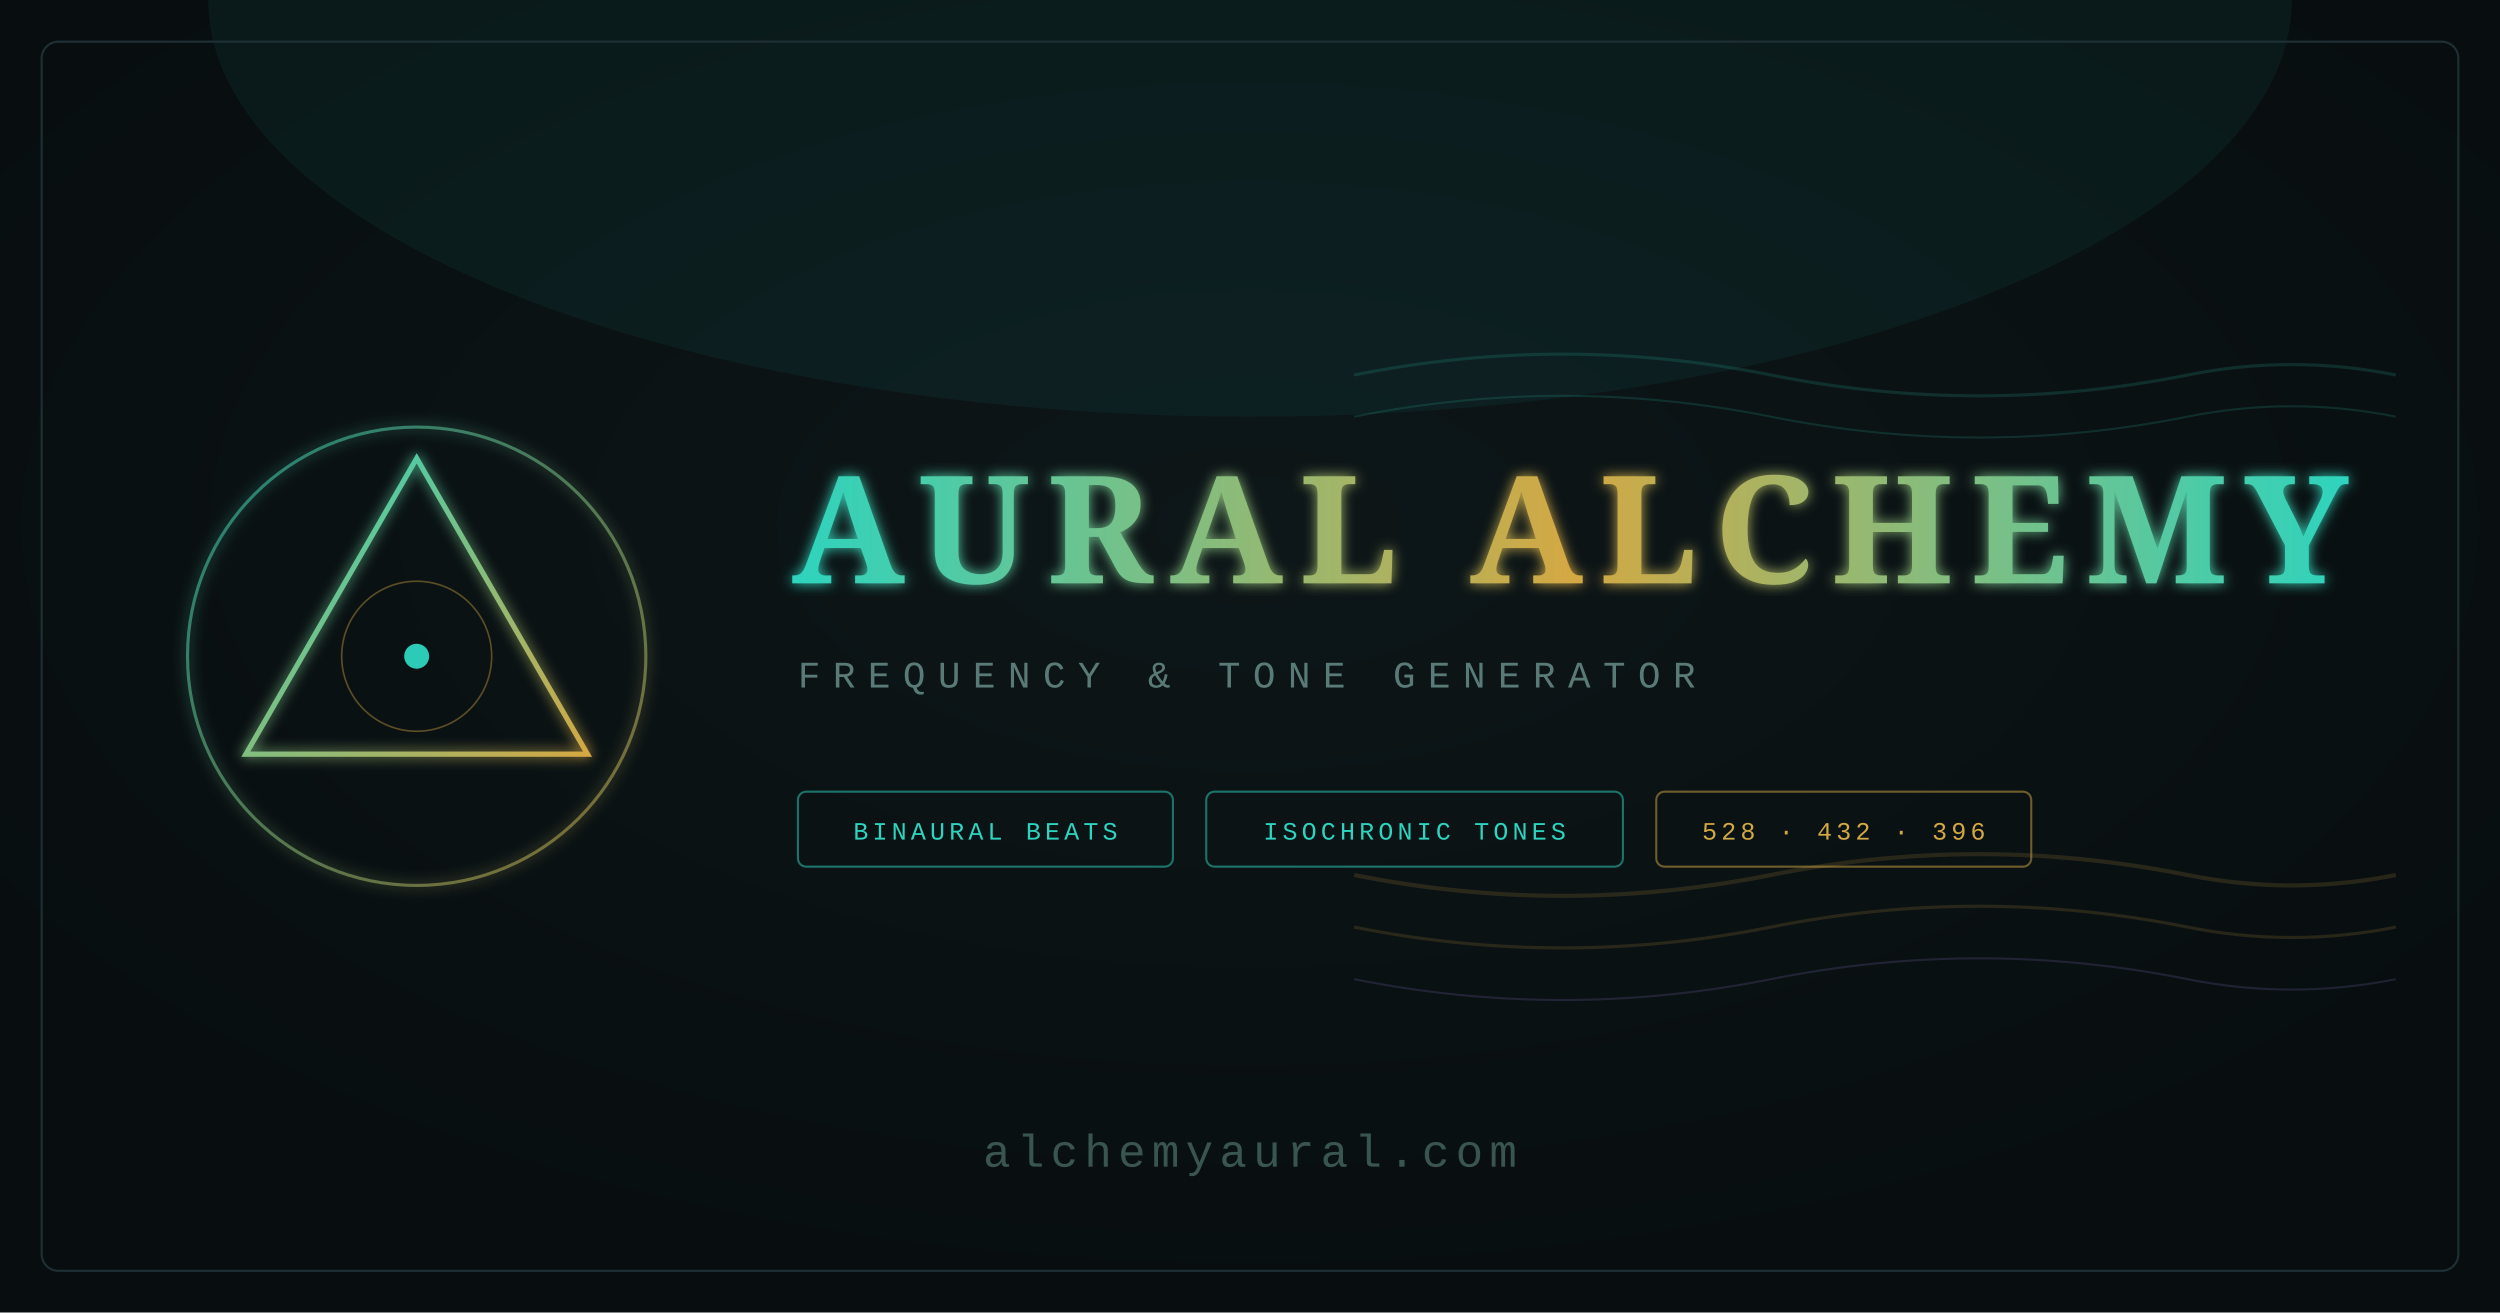
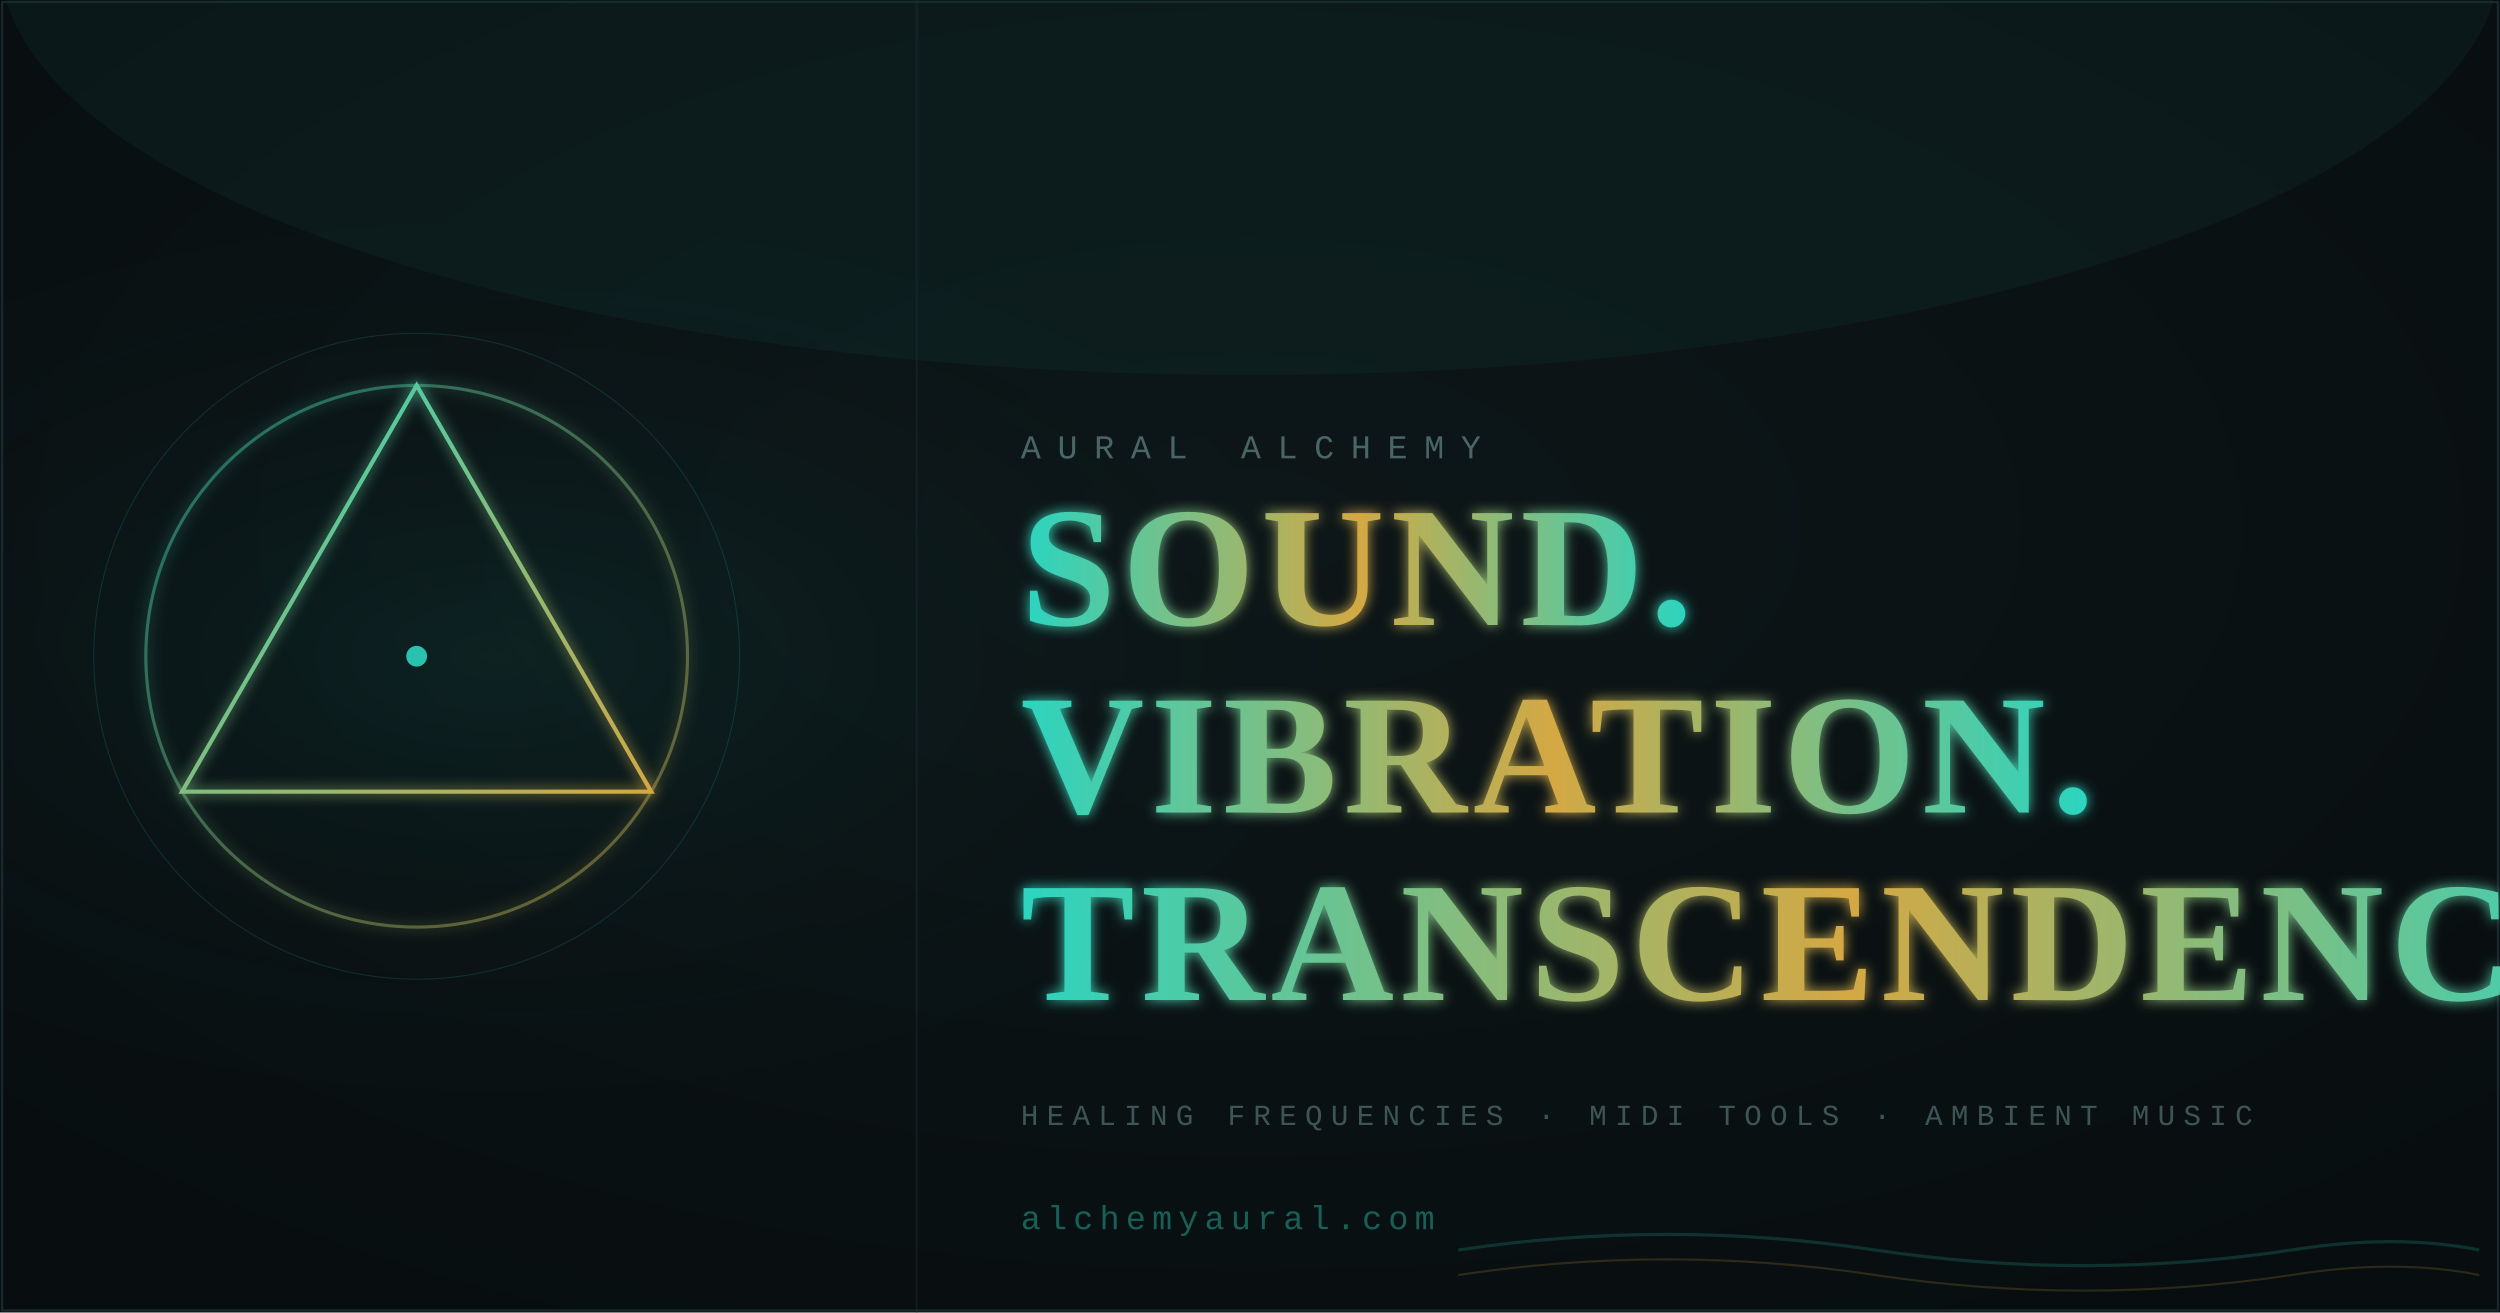
<svg xmlns="http://www.w3.org/2000/svg" viewBox="0 0 1200 630" width="1200" height="630">
  <defs>
    <linearGradient id="titleGrad" x1="0%" y1="0%" x2="100%" y2="0%">
      <stop offset="0%" stop-color="#2dd4bf" />
      <stop offset="50%" stop-color="#d4a843" />
      <stop offset="100%" stop-color="#2dd4bf" />
    </linearGradient>
    <linearGradient id="logoGrad" x1="0%" y1="0%" x2="100%" y2="100%">
      <stop offset="0%" stop-color="#2dd4bf" />
      <stop offset="100%" stop-color="#d4a843" />
    </linearGradient>
+     <radialGradient id="bgGlow" cx="50%" cy="40%" r="70%">
+       <stop offset="0%" stop-color="#0d1618" />
+       <stop offset="100%" stop-color="#080e10" />
+     </radialGradient>
+     <radialGradient id="leftGlow" cx="20%" cy="50%" r="40%">
+       <stop offset="0%" stop-color="rgba(45,212,191,0.08)" />
+       <stop offset="100%" stop-color="rgba(0,0,0,0)" />
+     </radialGradient>
    <filter id="glow">
      <feGaussianBlur stdDeviation="3" result="blur" />
      <feMerge>
        <feMergeNode in="blur" />
        <feMergeNode in="SourceGraphic" />
      </feMerge>
    </filter>
-     <radialGradient id="bgGlow" cx="50%" cy="40%" r="60%">
-       <stop offset="0%" stop-color="#0d1618" />
-       <stop offset="100%" stop-color="#080e10" />
-     </radialGradient>
  </defs>
  <rect width="1200" height="630" fill="url(#bgGlow)" />
-   <ellipse cx="600" cy="0" rx="500" ry="200" fill="rgba(45,212,191,0.06)" />
-   <g transform="translate(200, 315)">
-     <circle cx="0" cy="0" r="110" stroke="url(#logoGrad)" stroke-width="1.5" fill="none" opacity="0.6" filter="url(#glow)" />
-     <path d="M0,-95 L82,47 L-82,47 Z" stroke="url(#logoGrad)" stroke-width="2.5" fill="none" filter="url(#glow)" />
-     <line x1="-55" y1="20" x2="55" y2="20" stroke="url(#logoGrad)" stroke-width="2.5" filter="url(#glow)" />
-     <circle cx="0" cy="0" r="6" fill="#2dd4bf" opacity="0.95" />
-     <circle cx="0" cy="0" r="36" stroke="#d4a843" stroke-width="0.8" fill="none" opacity="0.4" />
+   <rect width="1200" height="630" fill="url(#leftGlow)" />
+   <ellipse cx="600" cy="-20" rx="600" ry="200" fill="rgba(45,212,191,0.05)" />
+   <rect x="1" y="1" width="1198" height="628" rx="0" fill="none" stroke="rgba(30,48,53,0.8)" stroke-width="1" />
+   <line x1="440" y1="0" x2="440" y2="630" stroke="rgba(30,48,53,0.4)" stroke-width="1" />
+   <circle cx="200" cy="315" r="130" stroke="url(#logoGrad)" stroke-width="1.5" fill="none" opacity="0.5" filter="url(#glow)" />
+   <polygon points="200,185 87.4,380 312.6,380" stroke="url(#logoGrad)" stroke-width="2" fill="none" filter="url(#glow)" />
+   <line x1="124.9" y1="315" x2="275.1" y2="315" stroke="url(#logoGrad)" stroke-width="2" filter="url(#glow)" />
+   <circle cx="200" cy="315" r="5" fill="#2dd4bf" opacity="0.9" />
+   <circle cx="200" cy="315" r="155" stroke="#2dd4bf" stroke-width="0.5" fill="none" opacity="0.15" />
+   <text x="490" y="220" font-family="'Courier New', monospace" font-size="16" letter-spacing="8" fill="rgba(90,122,120,0.8)" text-transform="uppercase">AURAL ALCHEMY</text>
+   <text x="490" y="300" font-family="Georgia, 'Times New Roman', serif" font-size="82" font-weight="700" letter-spacing="3" fill="url(#titleGrad)" filter="url(#glow)">SOUND.</text>
+   <text x="490" y="390" font-family="Georgia, 'Times New Roman', serif" font-size="82" font-weight="700" letter-spacing="3" fill="url(#titleGrad)" filter="url(#glow)">VIBRATION.</text>
+   <text x="490" y="480" font-family="Georgia, 'Times New Roman', serif" font-size="82" font-weight="700" letter-spacing="3" fill="url(#titleGrad)" filter="url(#glow)">TRANSCENDENCE.</text>
+   <text x="490" y="540" font-family="'Courier New', monospace" font-size="14" letter-spacing="4" fill="rgba(90,122,120,0.65)">HEALING FREQUENCIES · MIDI TOOLS · AMBIENT MUSIC</text>
+   <text x="490" y="590" font-family="'Courier New', monospace" font-size="16" letter-spacing="3" fill="rgba(45,212,191,0.4)">alchemyaural.com</text>
+   <g opacity="0.18">
+     <path d="M700,600 Q800,585 900,600 Q1000,615 1100,600 Q1150,592 1190,600" stroke="#2dd4bf" stroke-width="1.5" fill="none" />
+     <path d="M700,612 Q800,597 900,612 Q1000,627 1100,612 Q1150,604 1190,612" stroke="#d4a843" stroke-width="1" fill="none" />
  </g>
-   <g opacity="0.15">
-     <path d="M650,180 Q750,160 850,180 Q950,200 1050,180 Q1100,170 1150,180" stroke="#2dd4bf" stroke-width="1.5" fill="none" />
-     <path d="M650,200 Q750,180 850,200 Q950,220 1050,200 Q1100,190 1150,200" stroke="#2dd4bf" stroke-width="1" fill="none" />
-     <path d="M650,420 Q750,440 850,420 Q950,400 1050,420 Q1100,430 1150,420" stroke="#d4a843" stroke-width="2" fill="none" />
-     <path d="M650,445 Q750,465 850,445 Q950,425 1050,445 Q1100,455 1150,445" stroke="#d4a843" stroke-width="1.5" fill="none" />
-     <path d="M650,470 Q750,490 850,470 Q950,450 1050,470 Q1100,480 1150,470" stroke="#a78bfa" stroke-width="1" fill="none" />
-   </g>
-   <text x="380" y="280" font-family="Georgia, serif" font-size="72" font-weight="700" letter-spacing="8" fill="url(#titleGrad)" filter="url(#glow)">AURAL ALCHEMY</text>
-   <text x="383" y="330" font-family="'Courier New', monospace" font-size="18" letter-spacing="6" fill="#5a7a78">FREQUENCY  &amp;  TONE  GENERATOR</text>
-   <g transform="translate(383, 380)">
-     <rect x="0" y="0" width="180" height="36" rx="4" fill="none" stroke="#2dd4bf" stroke-width="1" opacity="0.5" />
-     <text x="90" y="23" font-family="'Courier New', monospace" font-size="12" letter-spacing="2" fill="#2dd4bf" text-anchor="middle">BINAURAL BEATS</text>
-     <rect x="196" y="0" width="200" height="36" rx="4" fill="none" stroke="#2dd4bf" stroke-width="1" opacity="0.5" />
-     <text x="296" y="23" font-family="'Courier New', monospace" font-size="12" letter-spacing="2" fill="#2dd4bf" text-anchor="middle">ISOCHRONIC TONES</text>
-     <rect x="412" y="0" width="180" height="36" rx="4" fill="none" stroke="#d4a843" stroke-width="1" opacity="0.5" />
-     <text x="502" y="23" font-family="'Courier New', monospace" font-size="12" letter-spacing="2" fill="#d4a843" text-anchor="middle">528 · 432 · 396</text>
-   </g>
-   <text x="600" y="560" font-family="'Courier New', monospace" font-size="22" letter-spacing="3" fill="#3a5550" text-anchor="middle">alchemyaural.com</text>
-   <rect x="20" y="20" width="1160" height="590" rx="8" fill="none" stroke="#1e3035" stroke-width="1" />
</svg>
